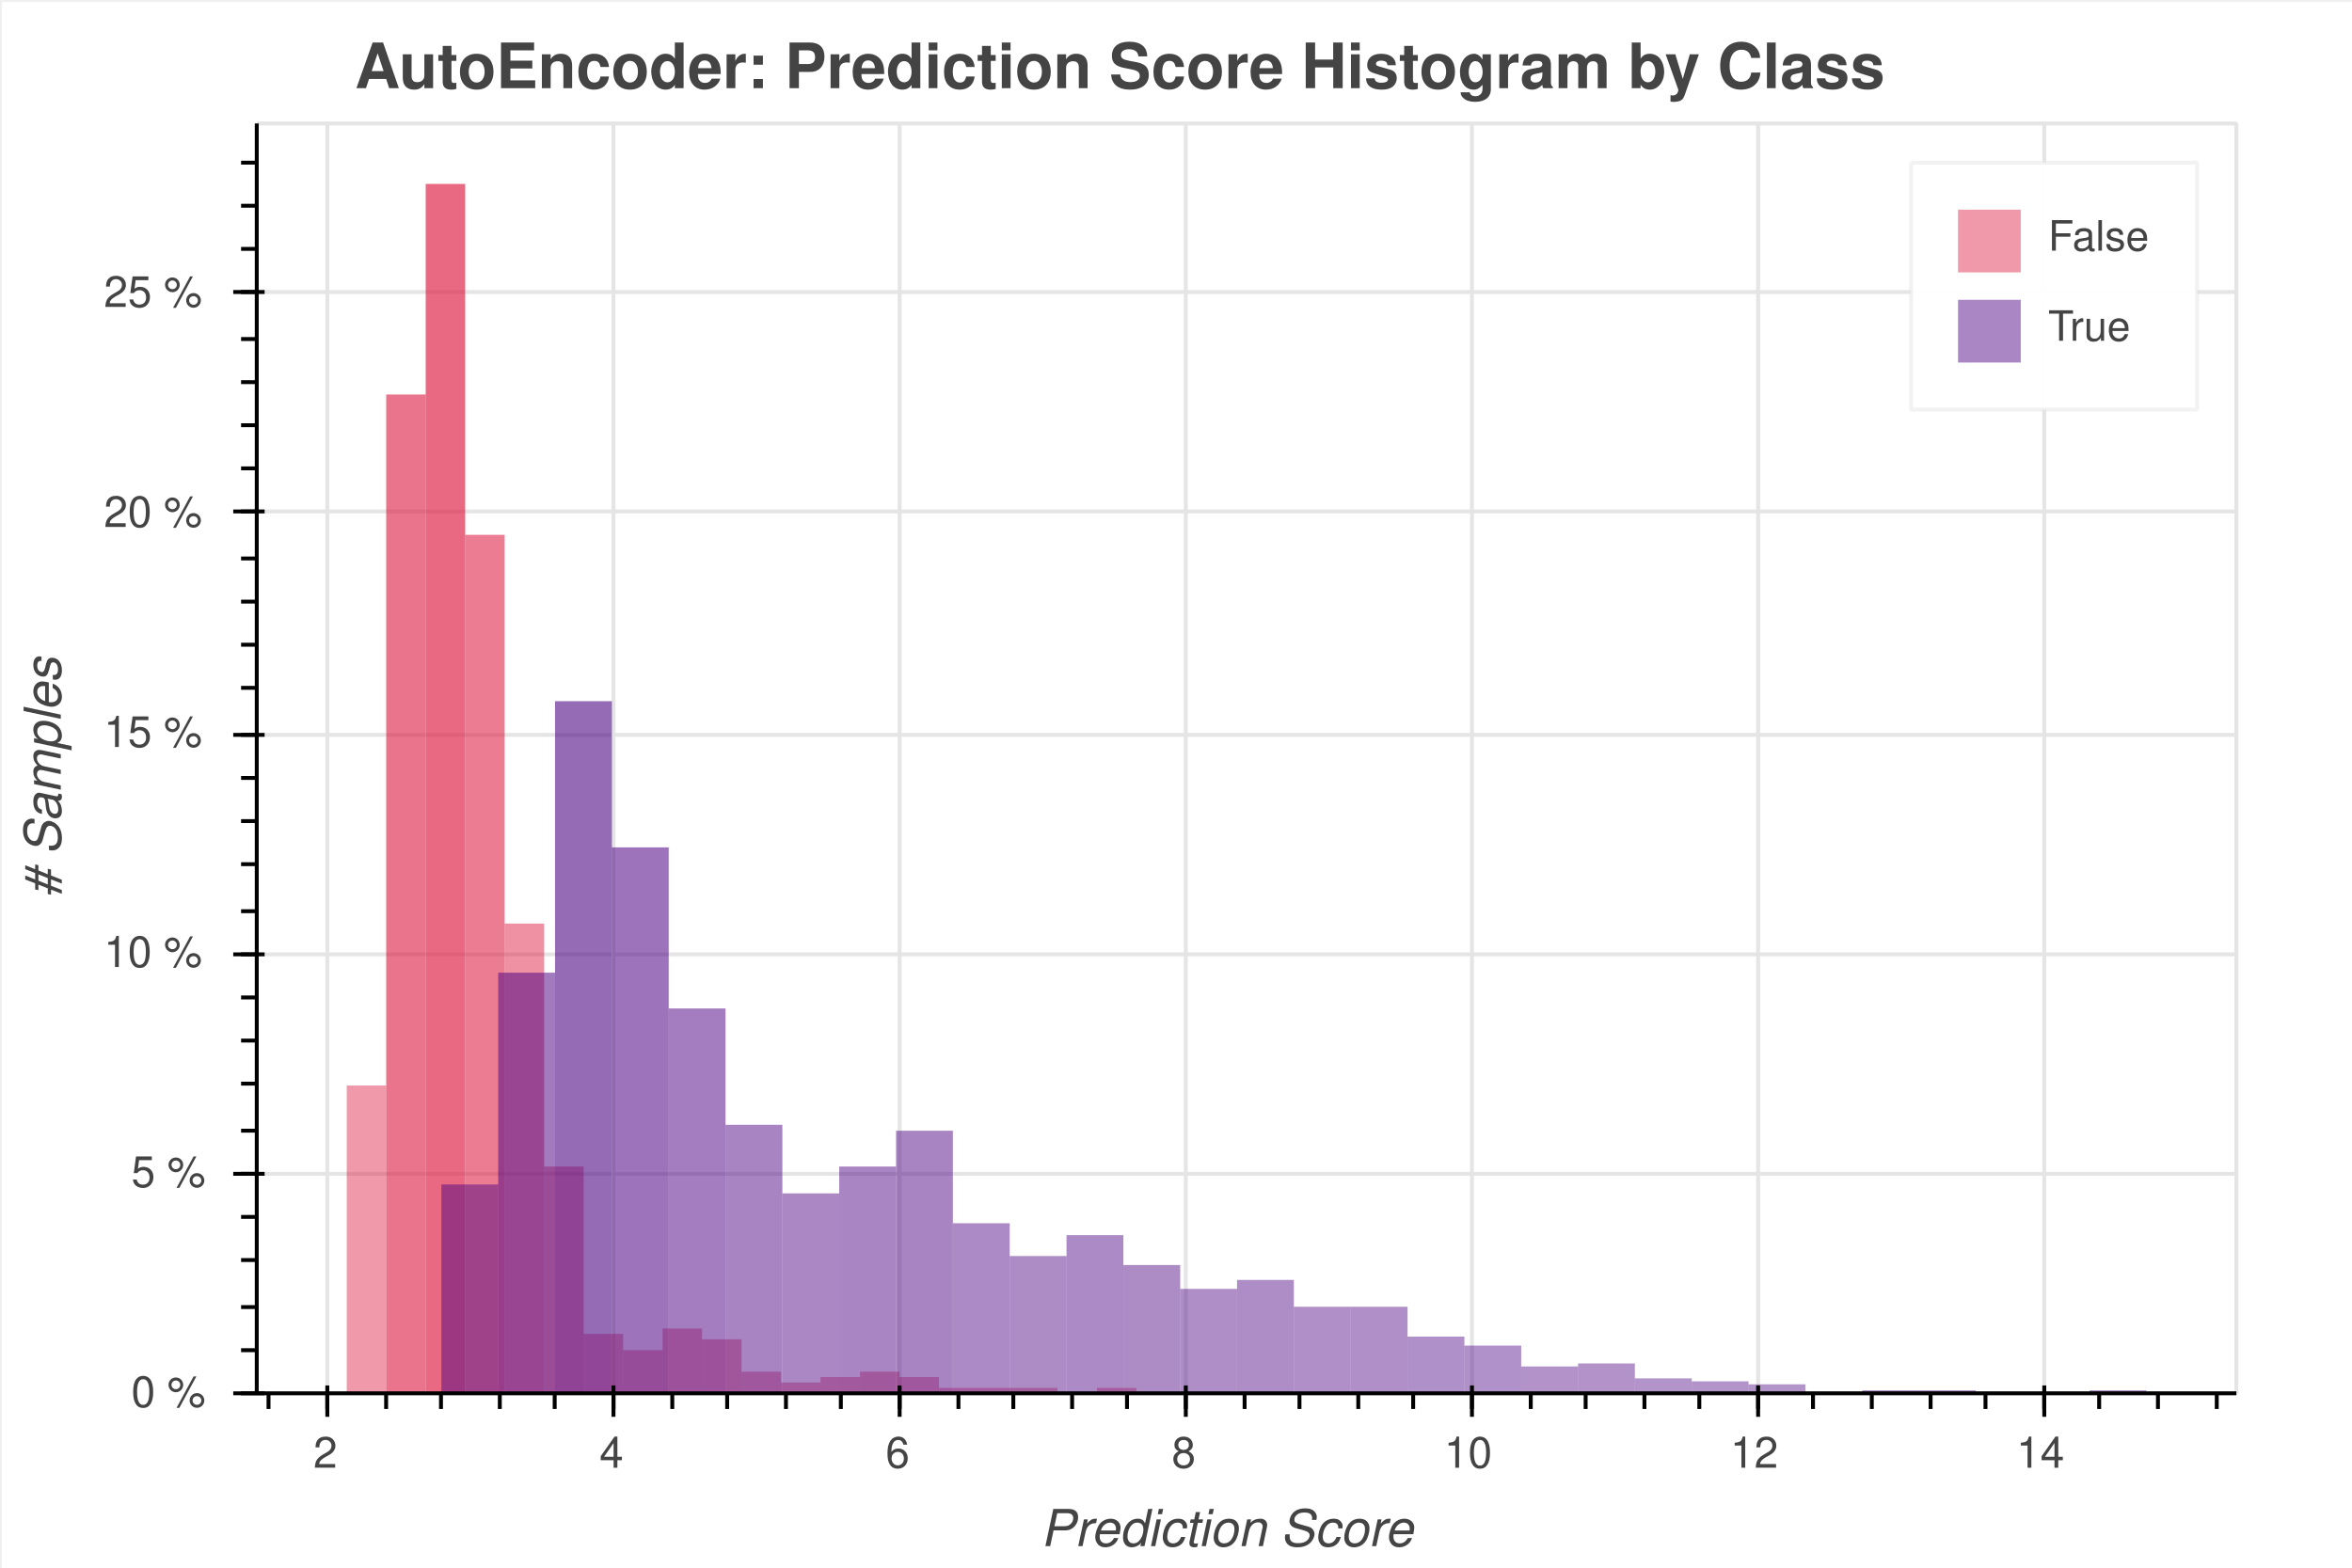
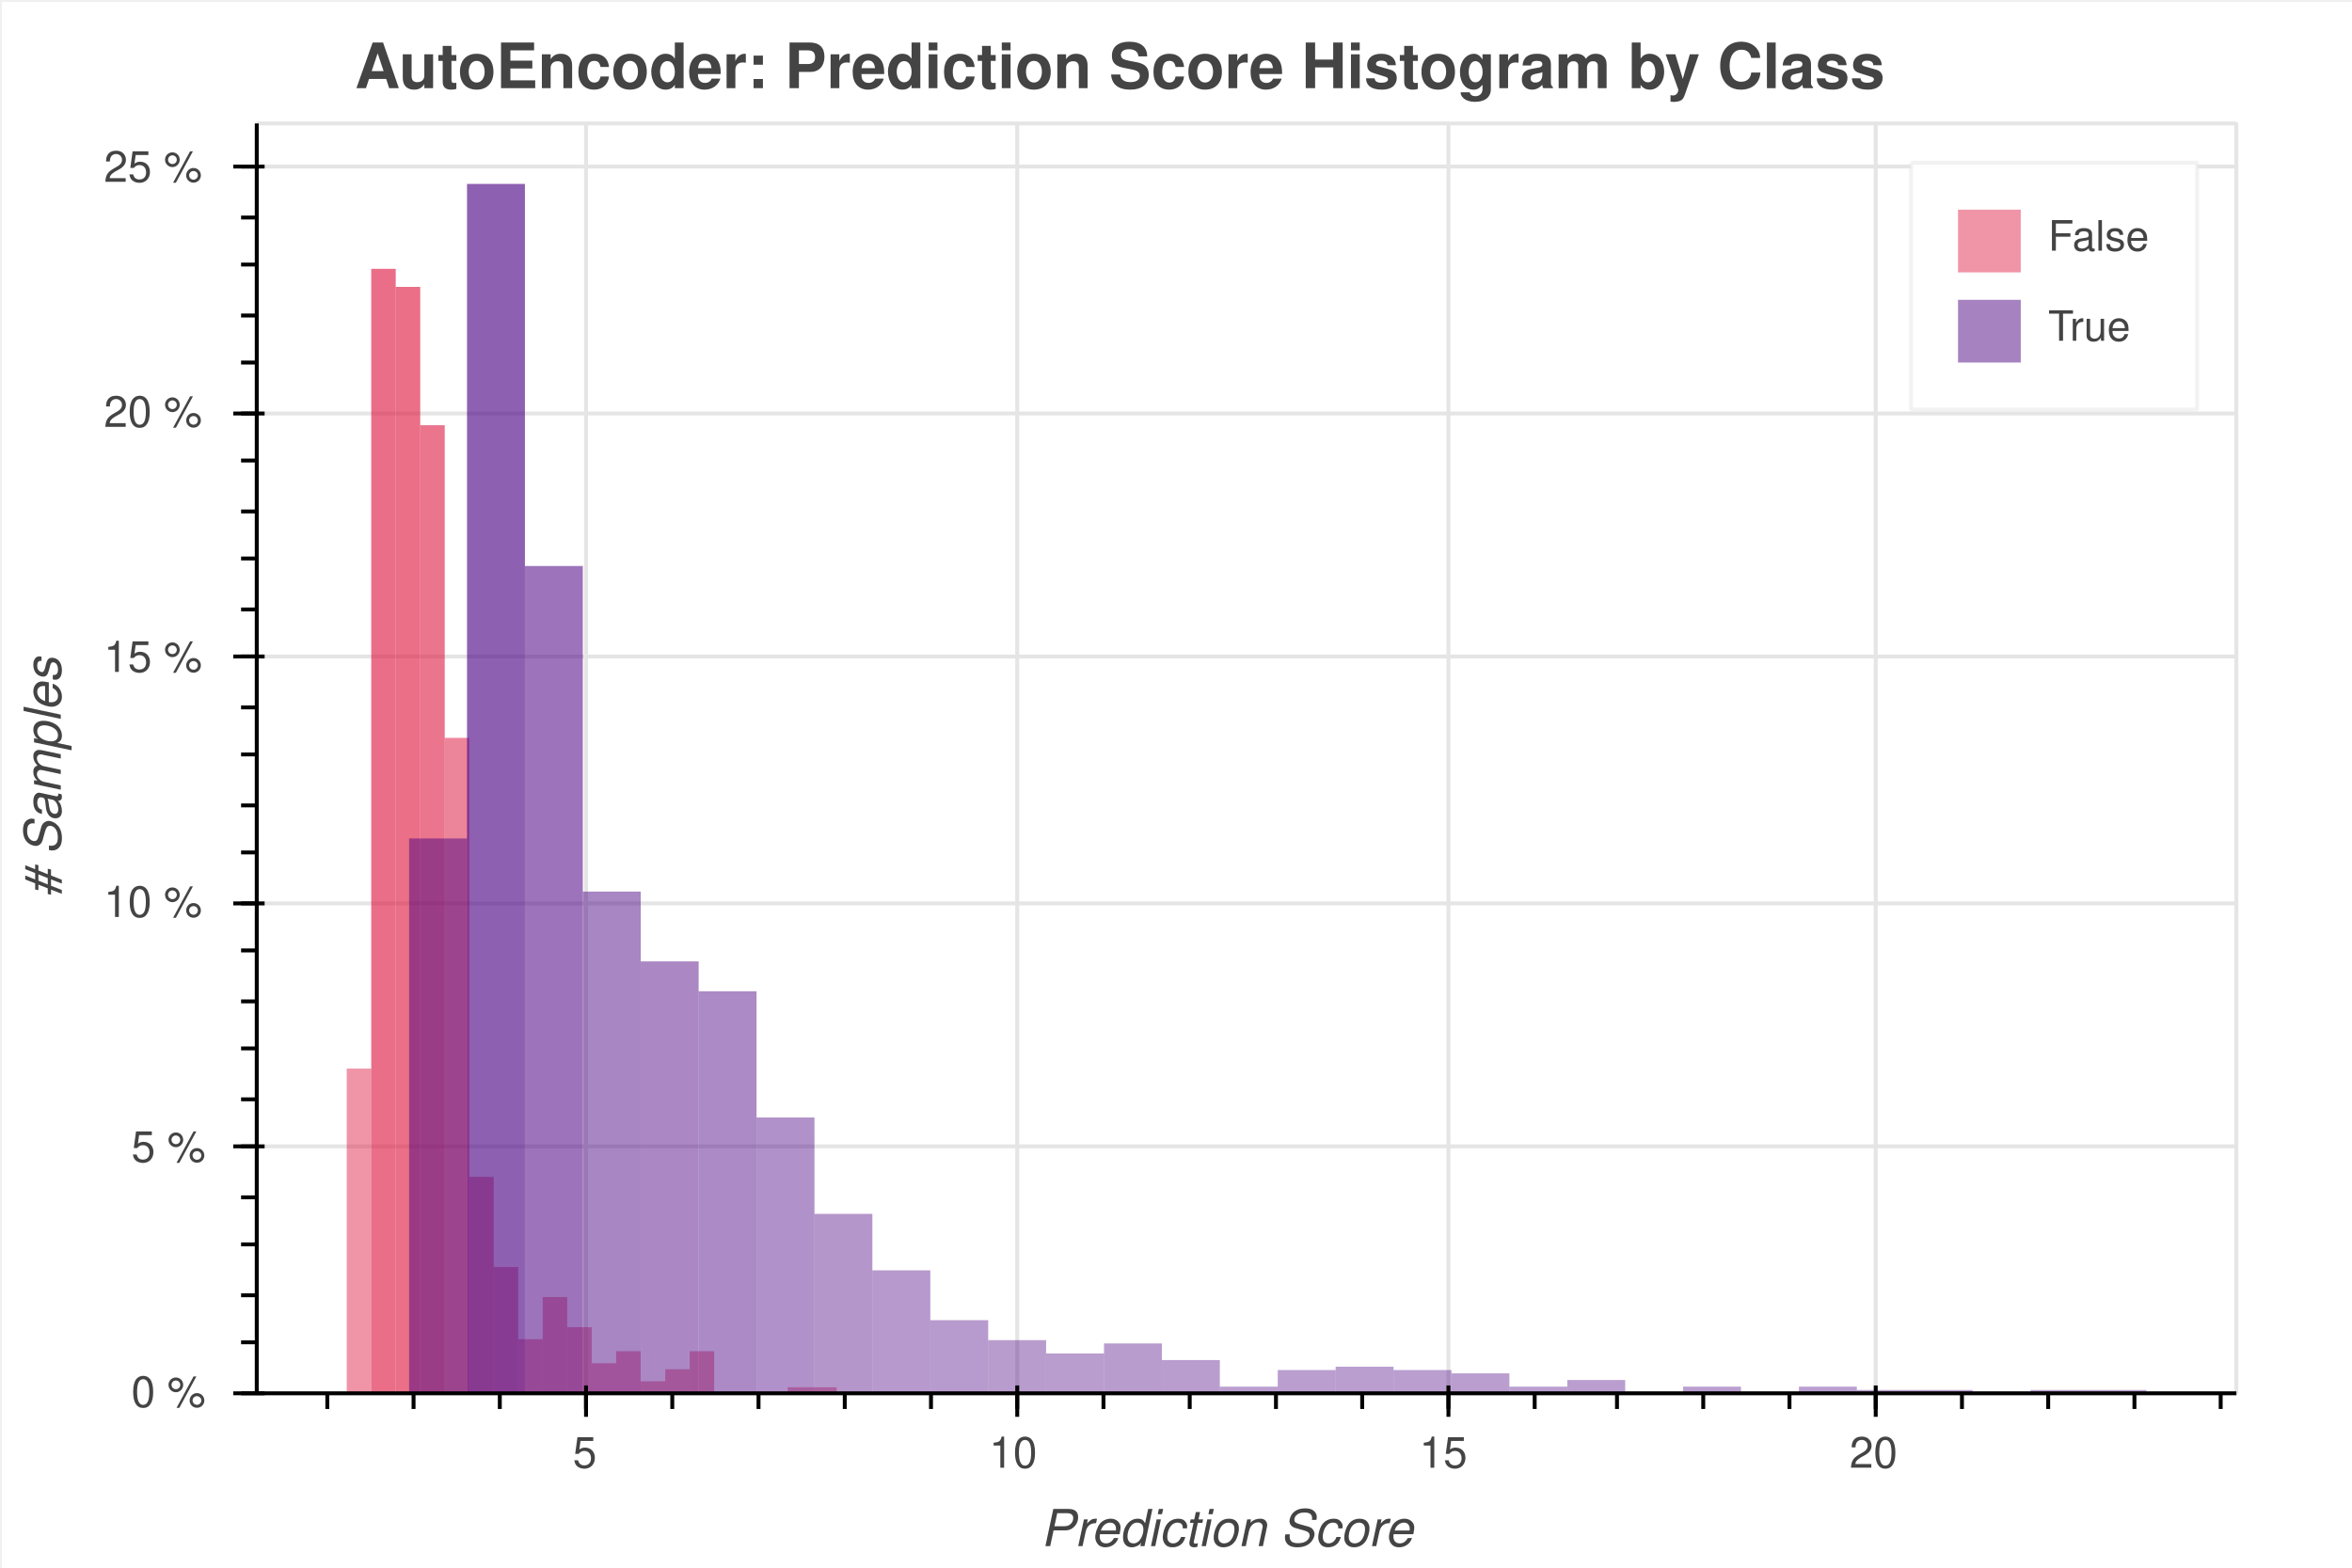
<svg xmlns="http://www.w3.org/2000/svg" version="1.1" width="600" height="400">
  <defs>
-     <clipPath id="XzzRGkhewNdI">
+     <clipPath id="EixikxwIZIhC">
      <path fill="none" stroke="none" d="M 65.5 31.5 L 570.5 31.5 L 570.5 355.5 L 65.5 355.5 L 65.5 31.5" />
    </clipPath>
-     <clipPath id="CUnIdwgXcZxU">
+     <clipPath id="tWVqmGXNeqVD">
      <path fill="none" stroke="none" d="M 65.5 31.5 L 570.5 31.5 L 570.5 355.5 L 65.5 355.5 L 65.5 31.5" />
    </clipPath>
-     <clipPath id="eUvEEzFtqsUW">
+     <clipPath id="cbUpuXcEWCye">
      <path fill="none" stroke="none" d="M 65.5 31.5 L 570.5 31.5 L 570.5 355.5 L 65.5 355.5 L 65.5 31.5" />
    </clipPath>
-     <clipPath id="vETIHwfmrBJS">
+     <clipPath id="FPEalKzkPQEZ">
      <path fill="none" stroke="none" d="M 65.5 31.5 L 570.5 31.5 L 570.5 355.5 L 65.5 355.5 L 65.5 31.5" />
    </clipPath>
-     <clipPath id="rGvoGQuUOITv">
+     <clipPath id="QuacDEGAsiQT">
      <path fill="none" stroke="none" d="M 65.5 31.5 L 570.5 31.5 L 570.5 355.5 L 65.5 355.5 L 65.5 31.5" />
    </clipPath>
-     <clipPath id="SwEkIrhDAxpX">
+     <clipPath id="ztTcwkrhnRql">
      <path fill="none" stroke="none" d="M 65.5 31.5 L 570.5 31.5 L 570.5 355.5 L 65.5 355.5 L 65.5 31.5" />
    </clipPath>
  </defs>
  <path fill="rgb(255,255,255)" stroke="none" paint-order="stroke" d="M 0.5 0.5 L 600.5 0.5 L 600.5 400.5 L 0.5 400.5 L 0.5 0.5" fill-opacity="1" />
  <rect fill="#FFFFFF" stroke="none" x="65" y="31" width="505" height="324" transform="matrix(1, 0, 0, 1, 0.5, 0.5)" />
  <path fill="rgb(255,255,255)" stroke="none" paint-order="stroke" d="M 65.5 31.5 L 570.5 31.5 L 570.5 355.5 L 65.5 355.5 L 65.5 31.5" fill-opacity="1" />
  <path fill="none" stroke="rgb(229,229,229)" paint-order="fill" d="M 65.5 31.5 L 570.5 31.5 L 570.5 355.5 L 65.5 355.5 L 65.5 31.5" stroke-opacity="1" stroke-linejoin="bevel" stroke-miterlimit="10" stroke-dasharray="" />
-   <path fill="none" stroke="rgb(229,229,229)" paint-order="fill" d="M 83.5 355.5 L 83.5 31.5 M 156.5 355.5 L 156.5 31.5 M 229.5 355.5 L 229.5 31.5 M 302.5 355.5 L 302.5 31.5 M 375.5 355.5 L 375.5 31.5 M 448.5 355.5 L 448.5 31.5 M 521.5 355.5 L 521.5 31.5" stroke-opacity="1" stroke-linejoin="bevel" stroke-miterlimit="10" stroke-dasharray="" clip-path="url(#XzzRGkhewNdI)" />
-   <path fill="none" stroke="rgb(229,229,229)" paint-order="fill" d="M 65.5 299.5 L 570.5 299.5 M 65.5 243.5 L 570.5 243.5 M 65.5 187.5 L 570.5 187.5 M 65.5 130.5 L 570.5 130.5 M 65.5 74.5 L 570.5 74.5" stroke-opacity="1" stroke-linejoin="bevel" stroke-miterlimit="10" stroke-dasharray="" clip-path="url(#CUnIdwgXcZxU)" />
-   <path fill="rgb(220,20,60)" stroke="none" paint-order="stroke" d="M 88.455 276.98 L 98.526 276.98 L 98.526 355.5 L 88.455 355.5 L 88.455 276.98" fill-opacity="0.431" clip-path="url(#eUvEEzFtqsUW)" />
-   <path fill="rgb(220,20,60)" stroke="none" paint-order="stroke" d="M 98.526 100.653 L 108.598 100.653 L 108.598 355.5 L 98.526 355.5 L 98.526 100.653" fill-opacity="0.588" clip-path="url(#eUvEEzFtqsUW)" />
-   <path fill="rgb(220,20,60)" stroke="none" paint-order="stroke" d="M 108.598 46.929 L 118.669 46.929 L 118.669 355.5 L 108.598 355.5 L 108.598 46.929" fill-opacity="0.639" clip-path="url(#eUvEEzFtqsUW)" />
-   <path fill="rgb(220,20,60)" stroke="none" paint-order="stroke" d="M 118.669 136.469 L 128.741 136.469 L 128.741 355.5 L 118.669 355.5 L 118.669 136.469" fill-opacity="0.557" clip-path="url(#eUvEEzFtqsUW)" />
-   <path fill="rgb(220,20,60)" stroke="none" paint-order="stroke" d="M 128.741 235.653 L 138.813 235.653 L 138.813 355.5 L 128.741 355.5 L 128.741 235.653" fill-opacity="0.471" clip-path="url(#eUvEEzFtqsUW)" />
-   <path fill="rgb(220,20,60)" stroke="none" paint-order="stroke" d="M 138.813 297.643 L 148.884 297.643 L 148.884 355.5 L 138.813 355.5 L 138.813 297.643" fill-opacity="0.416" clip-path="url(#eUvEEzFtqsUW)" />
-   <path fill="rgb(220,20,60)" stroke="none" paint-order="stroke" d="M 148.884 340.347 L 158.956 340.347 L 158.956 355.5 L 148.884 355.5 L 148.884 340.347" fill-opacity="0.376" clip-path="url(#eUvEEzFtqsUW)" />
-   <path fill="rgb(220,20,60)" stroke="none" paint-order="stroke" d="M 158.956 344.48 L 169.028 344.48 L 169.028 355.5 L 158.956 355.5 L 158.956 344.48" fill-opacity="0.373" clip-path="url(#eUvEEzFtqsUW)" />
-   <path fill="rgb(220,20,60)" stroke="none" paint-order="stroke" d="M 169.028 338.969 L 179.099 338.969 L 179.099 355.5 L 169.028 355.5 L 169.028 338.969" fill-opacity="0.376" clip-path="url(#eUvEEzFtqsUW)" />
-   <path fill="rgb(220,20,60)" stroke="none" paint-order="stroke" d="M 179.099 341.724 L 189.171 341.724 L 189.171 355.5 L 179.099 355.5 L 179.099 341.724" fill-opacity="0.376" clip-path="url(#eUvEEzFtqsUW)" />
-   <path fill="rgb(220,20,60)" stroke="none" paint-order="stroke" d="M 189.171 349.99 L 199.243 349.99 L 199.243 355.5 L 189.171 355.5 L 189.171 349.99" fill-opacity="0.369" clip-path="url(#eUvEEzFtqsUW)" />
-   <path fill="rgb(220,20,60)" stroke="none" paint-order="stroke" d="M 199.243 352.745 L 209.314 352.745 L 209.314 355.5 L 199.243 355.5 L 199.243 352.745" fill-opacity="0.365" clip-path="url(#eUvEEzFtqsUW)" />
-   <path fill="rgb(220,20,60)" stroke="none" paint-order="stroke" d="M 209.314 351.367 L 219.386 351.367 L 219.386 355.5 L 209.314 355.5 L 209.314 351.367" fill-opacity="0.365" clip-path="url(#eUvEEzFtqsUW)" />
-   <path fill="rgb(220,20,60)" stroke="none" paint-order="stroke" d="M 219.386 349.99 L 229.458 349.99 L 229.458 355.5 L 219.386 355.5 L 219.386 349.99" fill-opacity="0.369" clip-path="url(#eUvEEzFtqsUW)" />
-   <path fill="rgb(220,20,60)" stroke="none" paint-order="stroke" d="M 229.458 351.367 L 239.529 351.367 L 239.529 355.5 L 229.458 355.5 L 229.458 351.367" fill-opacity="0.365" clip-path="url(#eUvEEzFtqsUW)" />
-   <path fill="rgb(220,20,60)" stroke="none" paint-order="stroke" d="M 239.529 354.122 L 249.601 354.122 L 249.601 355.5 L 239.529 355.5 L 239.529 354.122" fill-opacity="0.365" clip-path="url(#eUvEEzFtqsUW)" />
-   <path fill="rgb(220,20,60)" stroke="none" paint-order="stroke" d="M 249.601 354.122 L 259.672 354.122 L 259.672 355.5 L 249.601 355.5 L 249.601 354.122" fill-opacity="0.365" clip-path="url(#eUvEEzFtqsUW)" />
-   <path fill="rgb(220,20,60)" stroke="none" paint-order="stroke" d="M 259.672 354.122 L 269.744 354.122 L 269.744 355.5 L 259.672 355.5 L 259.672 354.122" fill-opacity="0.365" clip-path="url(#eUvEEzFtqsUW)" />
-   <path fill="rgb(220,20,60)" stroke="none" paint-order="stroke" d="M 269.744 355.5 L 279.816 355.5 L 279.816 355.5 L 269.744 355.5 L 269.744 355.5" fill-opacity="0.361" clip-path="url(#eUvEEzFtqsUW)" />
-   <path fill="rgb(220,20,60)" stroke="none" paint-order="stroke" d="M 279.816 354.122 L 289.887 354.122 L 289.887 355.5 L 279.816 355.5 L 279.816 354.122" fill-opacity="0.365" clip-path="url(#eUvEEzFtqsUW)" />
-   <path fill="rgb(75,0,130)" stroke="none" paint-order="stroke" d="M 112.596 302.219 L 127.094 302.219 L 127.094 355.5 L 112.596 355.5 L 112.596 302.219" fill-opacity="0.471" clip-path="url(#vETIHwfmrBJS)" />
-   <path fill="rgb(75,0,130)" stroke="none" paint-order="stroke" d="M 127.094 248.177 L 141.593 248.177 L 141.593 355.5 L 127.094 355.5 L 127.094 248.177" fill-opacity="0.518" clip-path="url(#vETIHwfmrBJS)" />
-   <path fill="rgb(75,0,130)" stroke="none" paint-order="stroke" d="M 141.593 178.912 L 156.091 178.912 L 156.091 355.5 L 141.593 355.5 L 141.593 178.912" fill-opacity="0.58" clip-path="url(#vETIHwfmrBJS)" />
-   <path fill="rgb(75,0,130)" stroke="none" paint-order="stroke" d="M 156.091 216.209 L 170.589 216.209 L 170.589 355.5 L 156.091 355.5 L 156.091 216.209" fill-opacity="0.545" clip-path="url(#vETIHwfmrBJS)" />
-   <path fill="rgb(75,0,130)" stroke="none" paint-order="stroke" d="M 170.589 257.311 L 185.087 257.311 L 185.087 355.5 L 170.589 355.5 L 170.589 257.311" fill-opacity="0.51" clip-path="url(#vETIHwfmrBJS)" />
-   <path fill="rgb(75,0,130)" stroke="none" paint-order="stroke" d="M 185.087 286.996 L 199.586 286.996 L 199.586 355.5 L 185.087 355.5 L 185.087 286.996" fill-opacity="0.482" clip-path="url(#vETIHwfmrBJS)" />
-   <path fill="rgb(75,0,130)" stroke="none" paint-order="stroke" d="M 199.586 304.503 L 214.084 304.503 L 214.084 355.5 L 199.586 355.5 L 199.586 304.503" fill-opacity="0.467" clip-path="url(#vETIHwfmrBJS)" />
-   <path fill="rgb(75,0,130)" stroke="none" paint-order="stroke" d="M 214.084 297.652 L 228.582 297.652 L 228.582 355.5 L 214.084 355.5 L 214.084 297.652" fill-opacity="0.475" clip-path="url(#vETIHwfmrBJS)" />
-   <path fill="rgb(75,0,130)" stroke="none" paint-order="stroke" d="M 228.582 288.518 L 243.081 288.518 L 243.081 355.5 L 228.582 355.5 L 228.582 288.518" fill-opacity="0.482" clip-path="url(#vETIHwfmrBJS)" />
-   <path fill="rgb(75,0,130)" stroke="none" paint-order="stroke" d="M 243.081 312.114 L 257.579 312.114 L 257.579 355.5 L 243.081 355.5 L 243.081 312.114" fill-opacity="0.459" clip-path="url(#vETIHwfmrBJS)" />
-   <path fill="rgb(75,0,130)" stroke="none" paint-order="stroke" d="M 257.579 320.487 L 272.077 320.487 L 272.077 355.5 L 257.579 355.5 L 257.579 320.487" fill-opacity="0.451" clip-path="url(#vETIHwfmrBJS)" />
-   <path fill="rgb(75,0,130)" stroke="none" paint-order="stroke" d="M 272.077 315.159 L 286.576 315.159 L 286.576 355.5 L 272.077 355.5 L 272.077 315.159" fill-opacity="0.459" clip-path="url(#vETIHwfmrBJS)" />
-   <path fill="rgb(75,0,130)" stroke="none" paint-order="stroke" d="M 286.576 322.77 L 301.074 322.77 L 301.074 355.5 L 286.576 355.5 L 286.576 322.77" fill-opacity="0.451" clip-path="url(#vETIHwfmrBJS)" />
-   <path fill="rgb(75,0,130)" stroke="none" paint-order="stroke" d="M 301.074 328.86 L 315.572 328.86 L 315.572 355.5 L 301.074 355.5 L 301.074 328.86" fill-opacity="0.443" clip-path="url(#vETIHwfmrBJS)" />
-   <path fill="rgb(75,0,130)" stroke="none" paint-order="stroke" d="M 315.572 326.576 L 330.071 326.576 L 330.071 355.5 L 315.572 355.5 L 315.572 326.576" fill-opacity="0.447" clip-path="url(#vETIHwfmrBJS)" />
-   <path fill="rgb(75,0,130)" stroke="none" paint-order="stroke" d="M 330.071 333.426 L 344.569 333.426 L 344.569 355.5 L 330.071 355.5 L 330.071 333.426" fill-opacity="0.439" clip-path="url(#vETIHwfmrBJS)" />
-   <path fill="rgb(75,0,130)" stroke="none" paint-order="stroke" d="M 344.569 333.426 L 359.067 333.426 L 359.067 355.5 L 344.569 355.5 L 344.569 333.426" fill-opacity="0.439" clip-path="url(#vETIHwfmrBJS)" />
-   <path fill="rgb(75,0,130)" stroke="none" paint-order="stroke" d="M 359.067 341.038 L 373.566 341.038 L 373.566 355.5 L 359.067 355.5 L 359.067 341.038" fill-opacity="0.435" clip-path="url(#vETIHwfmrBJS)" />
-   <path fill="rgb(75,0,130)" stroke="none" paint-order="stroke" d="M 373.566 343.322 L 388.064 343.322 L 388.064 355.5 L 373.566 355.5 L 373.566 343.322" fill-opacity="0.431" clip-path="url(#vETIHwfmrBJS)" />
-   <path fill="rgb(75,0,130)" stroke="none" paint-order="stroke" d="M 388.064 348.65 L 402.562 348.65 L 402.562 355.5 L 388.064 355.5 L 388.064 348.65" fill-opacity="0.427" clip-path="url(#vETIHwfmrBJS)" />
-   <path fill="rgb(75,0,130)" stroke="none" paint-order="stroke" d="M 402.562 347.888 L 417.061 347.888 L 417.061 355.5 L 402.562 355.5 L 402.562 347.888" fill-opacity="0.427" clip-path="url(#vETIHwfmrBJS)" />
-   <path fill="rgb(75,0,130)" stroke="none" paint-order="stroke" d="M 417.061 351.694 L 431.559 351.694 L 431.559 355.5 L 417.061 355.5 L 417.061 351.694" fill-opacity="0.424" clip-path="url(#vETIHwfmrBJS)" />
-   <path fill="rgb(75,0,130)" stroke="none" paint-order="stroke" d="M 431.559 352.455 L 446.057 352.455 L 446.057 355.5 L 431.559 355.5 L 431.559 352.455" fill-opacity="0.424" clip-path="url(#vETIHwfmrBJS)" />
-   <path fill="rgb(75,0,130)" stroke="none" paint-order="stroke" d="M 446.057 353.217 L 460.556 353.217 L 460.556 355.5 L 446.057 355.5 L 446.057 353.217" fill-opacity="0.424" clip-path="url(#vETIHwfmrBJS)" />
-   <path fill="rgb(75,0,130)" stroke="none" paint-order="stroke" d="M 460.556 355.5 L 475.054 355.5 L 475.054 355.5 L 460.556 355.5 L 460.556 355.5" fill-opacity="0.42" clip-path="url(#vETIHwfmrBJS)" />
-   <path fill="rgb(75,0,130)" stroke="none" paint-order="stroke" d="M 475.054 354.739 L 489.552 354.739 L 489.552 355.5 L 475.054 355.5 L 475.054 354.739" fill-opacity="0.424" clip-path="url(#vETIHwfmrBJS)" />
-   <path fill="rgb(75,0,130)" stroke="none" paint-order="stroke" d="M 489.552 354.739 L 504.051 354.739 L 504.051 355.5 L 489.552 355.5 L 489.552 354.739" fill-opacity="0.424" clip-path="url(#vETIHwfmrBJS)" />
-   <path fill="rgb(75,0,130)" stroke="none" paint-order="stroke" d="M 504.051 355.5 L 518.549 355.5 L 518.549 355.5 L 504.051 355.5 L 504.051 355.5" fill-opacity="0.42" clip-path="url(#vETIHwfmrBJS)" />
-   <path fill="rgb(75,0,130)" stroke="none" paint-order="stroke" d="M 518.549 355.5 L 533.047 355.5 L 533.047 355.5 L 518.549 355.5 L 518.549 355.5" fill-opacity="0.42" clip-path="url(#vETIHwfmrBJS)" />
-   <path fill="rgb(75,0,130)" stroke="none" paint-order="stroke" d="M 533.047 354.739 L 547.545 354.739 L 547.545 355.5 L 533.047 355.5 L 533.047 354.739" fill-opacity="0.424" clip-path="url(#vETIHwfmrBJS)" />
+   <path fill="none" stroke="rgb(229,229,229)" paint-order="fill" d="M 149.5 355.5 L 149.5 31.5 M 259.5 355.5 L 259.5 31.5 M 369.5 355.5 L 369.5 31.5 M 478.5 355.5 L 478.5 31.5" stroke-opacity="1" stroke-linejoin="bevel" stroke-miterlimit="10" stroke-dasharray="" clip-path="url(#EixikxwIZIhC)" />
+   <path fill="none" stroke="rgb(229,229,229)" paint-order="fill" d="M 65.5 292.5 L 570.5 292.5 M 65.5 230.5 L 570.5 230.5 M 65.5 167.5 L 570.5 167.5 M 65.5 105.5 L 570.5 105.5 M 65.5 42.5 L 570.5 42.5" stroke-opacity="1" stroke-linejoin="bevel" stroke-miterlimit="10" stroke-dasharray="" clip-path="url(#tWVqmGXNeqVD)" />
+   <path fill="rgb(220,20,60)" stroke="none" paint-order="stroke" d="M 88.455 272.652 L 94.704 272.652 L 94.704 355.5 L 88.455 355.5 L 88.455 272.652" fill-opacity="0.451" clip-path="url(#cbUpuXcEWCye)" />
+   <path fill="rgb(220,20,60)" stroke="none" paint-order="stroke" d="M 94.704 68.6 L 100.953 68.6 L 100.953 355.5 L 94.704 355.5 L 94.704 68.6" fill-opacity="0.616" clip-path="url(#cbUpuXcEWCye)" />
+   <path fill="rgb(220,20,60)" stroke="none" paint-order="stroke" d="M 100.953 73.203 L 107.202 73.203 L 107.202 355.5 L 100.953 355.5 L 100.953 73.203" fill-opacity="0.612" clip-path="url(#cbUpuXcEWCye)" />
+   <path fill="rgb(220,20,60)" stroke="none" paint-order="stroke" d="M 107.202 108.49 L 113.451 108.49 L 113.451 355.5 L 107.202 355.5 L 107.202 108.49" fill-opacity="0.584" clip-path="url(#cbUpuXcEWCye)" />
+   <path fill="rgb(220,20,60)" stroke="none" paint-order="stroke" d="M 113.451 188.27 L 119.7 188.27 L 119.7 355.5 L 113.451 355.5 L 113.451 188.27" fill-opacity="0.518" clip-path="url(#cbUpuXcEWCye)" />
+   <path fill="rgb(220,20,60)" stroke="none" paint-order="stroke" d="M 119.7 300.268 L 125.949 300.268 L 125.949 355.5 L 119.7 355.5 L 119.7 300.268" fill-opacity="0.431" clip-path="url(#cbUpuXcEWCye)" />
+   <path fill="rgb(220,20,60)" stroke="none" paint-order="stroke" d="M 125.949 323.281 L 132.198 323.281 L 132.198 355.5 L 125.949 355.5 L 125.949 323.281" fill-opacity="0.412" clip-path="url(#cbUpuXcEWCye)" />
+   <path fill="rgb(220,20,60)" stroke="none" paint-order="stroke" d="M 132.198 341.692 L 138.447 341.692 L 138.447 355.5 L 132.198 355.5 L 132.198 341.692" fill-opacity="0.396" clip-path="url(#cbUpuXcEWCye)" />
+   <path fill="rgb(220,20,60)" stroke="none" paint-order="stroke" d="M 138.447 330.952 L 144.696 330.952 L 144.696 355.5 L 138.447 355.5 L 138.447 330.952" fill-opacity="0.404" clip-path="url(#cbUpuXcEWCye)" />
+   <path fill="rgb(220,20,60)" stroke="none" paint-order="stroke" d="M 144.696 338.624 L 150.945 338.624 L 150.945 355.5 L 144.696 355.5 L 144.696 338.624" fill-opacity="0.4" clip-path="url(#cbUpuXcEWCye)" />
+   <path fill="rgb(220,20,60)" stroke="none" paint-order="stroke" d="M 150.945 347.829 L 157.194 347.829 L 157.194 355.5 L 150.945 355.5 L 150.945 347.829" fill-opacity="0.392" clip-path="url(#cbUpuXcEWCye)" />
+   <path fill="rgb(220,20,60)" stroke="none" paint-order="stroke" d="M 157.194 344.76 L 163.443 344.76 L 163.443 355.5 L 157.194 355.5 L 157.194 344.76" fill-opacity="0.392" clip-path="url(#cbUpuXcEWCye)" />
+   <path fill="rgb(220,20,60)" stroke="none" paint-order="stroke" d="M 163.443 352.432 L 169.692 352.432 L 169.692 355.5 L 163.443 355.5 L 163.443 352.432" fill-opacity="0.388" clip-path="url(#cbUpuXcEWCye)" />
+   <path fill="rgb(220,20,60)" stroke="none" paint-order="stroke" d="M 169.692 349.363 L 175.941 349.363 L 175.941 355.5 L 169.692 355.5 L 169.692 349.363" fill-opacity="0.388" clip-path="url(#cbUpuXcEWCye)" />
+   <path fill="rgb(220,20,60)" stroke="none" paint-order="stroke" d="M 175.941 344.76 L 182.19 344.76 L 182.19 355.5 L 175.941 355.5 L 175.941 344.76" fill-opacity="0.392" clip-path="url(#cbUpuXcEWCye)" />
+   <path fill="rgb(220,20,60)" stroke="none" paint-order="stroke" d="M 182.19 355.5 L 188.439 355.5 L 188.439 355.5 L 182.19 355.5 L 182.19 355.5" fill-opacity="0.384" clip-path="url(#cbUpuXcEWCye)" />
+   <path fill="rgb(220,20,60)" stroke="none" paint-order="stroke" d="M 188.439 355.5 L 194.688 355.5 L 194.688 355.5 L 188.439 355.5 L 188.439 355.5" fill-opacity="0.384" clip-path="url(#cbUpuXcEWCye)" />
+   <path fill="rgb(220,20,60)" stroke="none" paint-order="stroke" d="M 194.688 355.5 L 200.937 355.5 L 200.937 355.5 L 194.688 355.5 L 194.688 355.5" fill-opacity="0.384" clip-path="url(#cbUpuXcEWCye)" />
+   <path fill="rgb(220,20,60)" stroke="none" paint-order="stroke" d="M 200.937 353.966 L 207.186 353.966 L 207.186 355.5 L 200.937 355.5 L 200.937 353.966" fill-opacity="0.388" clip-path="url(#cbUpuXcEWCye)" />
+   <path fill="rgb(220,20,60)" stroke="none" paint-order="stroke" d="M 207.186 353.966 L 213.435 353.966 L 213.435 355.5 L 207.186 355.5 L 207.186 353.966" fill-opacity="0.388" clip-path="url(#cbUpuXcEWCye)" />
+   <path fill="rgb(75,0,130)" stroke="none" paint-order="stroke" d="M 104.363 213.93 L 119.135 213.93 L 119.135 355.5 L 104.363 355.5 L 104.363 213.93" fill-opacity="0.49" clip-path="url(#FPEalKzkPQEZ)" />
+   <path fill="rgb(75,0,130)" stroke="none" paint-order="stroke" d="M 119.135 46.929 L 133.908 46.929 L 133.908 355.5 L 119.135 355.5 L 119.135 46.929" fill-opacity="0.624" clip-path="url(#FPEalKzkPQEZ)" />
+   <path fill="rgb(75,0,130)" stroke="none" paint-order="stroke" d="M 133.908 144.417 L 148.681 144.417 L 148.681 355.5 L 133.908 355.5 L 133.908 144.417" fill-opacity="0.545" clip-path="url(#FPEalKzkPQEZ)" />
+   <path fill="rgb(75,0,130)" stroke="none" paint-order="stroke" d="M 148.681 227.494 L 163.454 227.494 L 163.454 355.5 L 148.681 355.5 L 148.681 227.494" fill-opacity="0.478" clip-path="url(#FPEalKzkPQEZ)" />
+   <path fill="rgb(75,0,130)" stroke="none" paint-order="stroke" d="M 163.454 245.296 L 178.226 245.296 L 178.226 355.5 L 163.454 355.5 L 163.454 245.296" fill-opacity="0.467" clip-path="url(#FPEalKzkPQEZ)" />
+   <path fill="rgb(75,0,130)" stroke="none" paint-order="stroke" d="M 178.226 252.925 L 192.999 252.925 L 192.999 355.5 L 178.226 355.5 L 178.226 252.925" fill-opacity="0.459" clip-path="url(#FPEalKzkPQEZ)" />
+   <path fill="rgb(75,0,130)" stroke="none" paint-order="stroke" d="M 192.999 285.139 L 207.772 285.139 L 207.772 355.5 L 192.999 355.5 L 192.999 285.139" fill-opacity="0.431" clip-path="url(#FPEalKzkPQEZ)" />
+   <path fill="rgb(75,0,130)" stroke="none" paint-order="stroke" d="M 207.772 309.723 L 222.545 309.723 L 222.545 355.5 L 207.772 355.5 L 207.772 309.723" fill-opacity="0.412" clip-path="url(#FPEalKzkPQEZ)" />
+   <path fill="rgb(75,0,130)" stroke="none" paint-order="stroke" d="M 222.545 324.134 L 237.317 324.134 L 237.317 355.5 L 222.545 355.5 L 222.545 324.134" fill-opacity="0.4" clip-path="url(#FPEalKzkPQEZ)" />
+   <path fill="rgb(75,0,130)" stroke="none" paint-order="stroke" d="M 237.317 336.85 L 252.09 336.85 L 252.09 355.5 L 237.317 355.5 L 237.317 336.85" fill-opacity="0.392" clip-path="url(#FPEalKzkPQEZ)" />
+   <path fill="rgb(75,0,130)" stroke="none" paint-order="stroke" d="M 252.09 341.936 L 266.863 341.936 L 266.863 355.5 L 252.09 355.5 L 252.09 341.936" fill-opacity="0.388" clip-path="url(#FPEalKzkPQEZ)" />
+   <path fill="rgb(75,0,130)" stroke="none" paint-order="stroke" d="M 266.863 345.327 L 281.636 345.327 L 281.636 355.5 L 266.863 355.5 L 266.863 345.327" fill-opacity="0.384" clip-path="url(#FPEalKzkPQEZ)" />
+   <path fill="rgb(75,0,130)" stroke="none" paint-order="stroke" d="M 281.636 342.784 L 296.409 342.784 L 296.409 355.5 L 281.636 355.5 L 281.636 342.784" fill-opacity="0.388" clip-path="url(#FPEalKzkPQEZ)" />
+   <path fill="rgb(75,0,130)" stroke="none" paint-order="stroke" d="M 296.409 347.023 L 311.181 347.023 L 311.181 355.5 L 296.409 355.5 L 296.409 347.023" fill-opacity="0.384" clip-path="url(#FPEalKzkPQEZ)" />
+   <path fill="rgb(75,0,130)" stroke="none" paint-order="stroke" d="M 311.181 353.805 L 325.954 353.805 L 325.954 355.5 L 311.181 355.5 L 311.181 353.805" fill-opacity="0.376" clip-path="url(#FPEalKzkPQEZ)" />
+   <path fill="rgb(75,0,130)" stroke="none" paint-order="stroke" d="M 325.954 349.566 L 340.727 349.566 L 340.727 355.5 L 325.954 355.5 L 325.954 349.566" fill-opacity="0.38" clip-path="url(#FPEalKzkPQEZ)" />
+   <path fill="rgb(75,0,130)" stroke="none" paint-order="stroke" d="M 340.727 348.718 L 355.5 348.718 L 355.5 355.5 L 340.727 355.5 L 340.727 348.718" fill-opacity="0.38" clip-path="url(#FPEalKzkPQEZ)" />
+   <path fill="rgb(75,0,130)" stroke="none" paint-order="stroke" d="M 355.5 349.566 L 370.272 349.566 L 370.272 355.5 L 355.5 355.5 L 355.5 349.566" fill-opacity="0.38" clip-path="url(#FPEalKzkPQEZ)" />
+   <path fill="rgb(75,0,130)" stroke="none" paint-order="stroke" d="M 370.272 350.414 L 385.045 350.414 L 385.045 355.5 L 370.272 355.5 L 370.272 350.414" fill-opacity="0.38" clip-path="url(#FPEalKzkPQEZ)" />
+   <path fill="rgb(75,0,130)" stroke="none" paint-order="stroke" d="M 385.045 353.805 L 399.818 353.805 L 399.818 355.5 L 385.045 355.5 L 385.045 353.805" fill-opacity="0.376" clip-path="url(#FPEalKzkPQEZ)" />
+   <path fill="rgb(75,0,130)" stroke="none" paint-order="stroke" d="M 399.818 352.109 L 414.591 352.109 L 414.591 355.5 L 399.818 355.5 L 399.818 352.109" fill-opacity="0.38" clip-path="url(#FPEalKzkPQEZ)" />
+   <path fill="rgb(75,0,130)" stroke="none" paint-order="stroke" d="M 414.591 355.5 L 429.363 355.5 L 429.363 355.5 L 414.591 355.5 L 414.591 355.5" fill-opacity="0.376" clip-path="url(#FPEalKzkPQEZ)" />
+   <path fill="rgb(75,0,130)" stroke="none" paint-order="stroke" d="M 429.363 353.805 L 444.136 353.805 L 444.136 355.5 L 429.363 355.5 L 429.363 353.805" fill-opacity="0.376" clip-path="url(#FPEalKzkPQEZ)" />
+   <path fill="rgb(75,0,130)" stroke="none" paint-order="stroke" d="M 444.136 355.5 L 458.909 355.5 L 458.909 355.5 L 444.136 355.5 L 444.136 355.5" fill-opacity="0.376" clip-path="url(#FPEalKzkPQEZ)" />
+   <path fill="rgb(75,0,130)" stroke="none" paint-order="stroke" d="M 458.909 353.805 L 473.682 353.805 L 473.682 355.5 L 458.909 355.5 L 458.909 353.805" fill-opacity="0.376" clip-path="url(#FPEalKzkPQEZ)" />
+   <path fill="rgb(75,0,130)" stroke="none" paint-order="stroke" d="M 473.682 354.652 L 488.454 354.652 L 488.454 355.5 L 473.682 355.5 L 473.682 354.652" fill-opacity="0.376" clip-path="url(#FPEalKzkPQEZ)" />
+   <path fill="rgb(75,0,130)" stroke="none" paint-order="stroke" d="M 488.454 354.652 L 503.227 354.652 L 503.227 355.5 L 488.454 355.5 L 488.454 354.652" fill-opacity="0.376" clip-path="url(#FPEalKzkPQEZ)" />
+   <path fill="rgb(75,0,130)" stroke="none" paint-order="stroke" d="M 503.227 355.5 L 518 355.5 L 518 355.5 L 503.227 355.5 L 503.227 355.5" fill-opacity="0.376" clip-path="url(#FPEalKzkPQEZ)" />
+   <path fill="rgb(75,0,130)" stroke="none" paint-order="stroke" d="M 518 354.652 L 532.773 354.652 L 532.773 355.5 L 518 355.5 L 518 354.652" fill-opacity="0.376" clip-path="url(#FPEalKzkPQEZ)" />
+   <path fill="rgb(75,0,130)" stroke="none" paint-order="stroke" d="M 532.773 354.652 L 547.545 354.652 L 547.545 355.5 L 532.773 355.5 L 532.773 354.652" fill-opacity="0.376" clip-path="url(#FPEalKzkPQEZ)" />
  <path fill="none" stroke="rgb(0,0,0)" paint-order="fill" d="M 65.5 355.5 L 570.5 355.5" stroke-opacity="1" stroke-linejoin="bevel" stroke-miterlimit="10" stroke-dasharray="" />
-   <path fill="none" stroke="rgb(0,0,0)" paint-order="fill" d="M 83.5 361.5 L 83.5 353.5 M 156.5 361.5 L 156.5 353.5 M 229.5 361.5 L 229.5 353.5 M 302.5 361.5 L 302.5 353.5 M 375.5 361.5 L 375.5 353.5 M 448.5 361.5 L 448.5 353.5 M 521.5 361.5 L 521.5 353.5" stroke-opacity="1" stroke-linejoin="bevel" stroke-miterlimit="10" stroke-dasharray="" />
-   <path fill="none" stroke="rgb(0,0,0)" paint-order="fill" d="M 68.5 359.5 L 68.5 355.5 M 83.5 359.5 L 83.5 355.5 M 98.5 359.5 L 98.5 355.5 M 112.5 359.5 L 112.5 355.5 M 127.5 359.5 L 127.5 355.5 M 141.5 359.5 L 141.5 355.5 M 156.5 359.5 L 156.5 355.5 M 171.5 359.5 L 171.5 355.5 M 185.5 359.5 L 185.5 355.5 M 200.5 359.5 L 200.5 355.5 M 214.5 359.5 L 214.5 355.5 M 229.5 359.5 L 229.5 355.5 M 244.5 359.5 L 244.5 355.5 M 258.5 359.5 L 258.5 355.5 M 273.5 359.5 L 273.5 355.5 M 287.5 359.5 L 287.5 355.5 M 302.5 359.5 L 302.5 355.5 M 317.5 359.5 L 317.5 355.5 M 331.5 359.5 L 331.5 355.5 M 346.5 359.5 L 346.5 355.5 M 360.5 359.5 L 360.5 355.5 M 375.5 359.5 L 375.5 355.5 M 390.5 359.5 L 390.5 355.5 M 404.5 359.5 L 404.5 355.5 M 419.5 359.5 L 419.5 355.5 M 433.5 359.5 L 433.5 355.5 M 448.5 359.5 L 448.5 355.5 M 462.5 359.5 L 462.5 355.5 M 477.5 359.5 L 477.5 355.5 M 492.5 359.5 L 492.5 355.5 M 506.5 359.5 L 506.5 355.5 M 521.5 359.5 L 521.5 355.5 M 535.5 359.5 L 535.5 355.5 M 550.5 359.5 L 550.5 355.5 M 565.5 359.5 L 565.5 355.5" stroke-opacity="1" stroke-linejoin="bevel" stroke-miterlimit="10" stroke-dasharray="" />
-   <text fill="rgb(68,68,68)" stroke="none" font-family="helvetica" font-size="11px" font-style="normal" font-weight="normal" text-decoration="normal" x="79.442" y="374" text-anchor="start" dominant-baseline="alphabetic" transform="matrix(1, 0, 0, 1, 0.5, 0.5)" fill-opacity="1">2</text>
-   <text fill="rgb(68,68,68)" stroke="none" font-family="helvetica" font-size="11px" font-style="normal" font-weight="normal" text-decoration="normal" x="152.434" y="374" text-anchor="start" dominant-baseline="alphabetic" transform="matrix(1, 0, 0, 1, 0.5, 0.5)" fill-opacity="1">4</text>
-   <text fill="rgb(68,68,68)" stroke="none" font-family="helvetica" font-size="11px" font-style="normal" font-weight="normal" text-decoration="normal" x="225.425" y="374" text-anchor="start" dominant-baseline="alphabetic" transform="matrix(1, 0, 0, 1, 0.5, 0.5)" fill-opacity="1">6</text>
-   <text fill="rgb(68,68,68)" stroke="none" font-family="helvetica" font-size="11px" font-style="normal" font-weight="normal" text-decoration="normal" x="298.416" y="374" text-anchor="start" dominant-baseline="alphabetic" transform="matrix(1, 0, 0, 1, 0.5, 0.5)" fill-opacity="1">8</text>
-   <text fill="rgb(68,68,68)" stroke="none" font-family="helvetica" font-size="11px" font-style="normal" font-weight="normal" text-decoration="normal" x="367.908" y="374" text-anchor="start" dominant-baseline="alphabetic" transform="matrix(1, 0, 0, 1, 0.5, 0.5)" fill-opacity="1">10</text>
-   <text fill="rgb(68,68,68)" stroke="none" font-family="helvetica" font-size="11px" font-style="normal" font-weight="normal" text-decoration="normal" x="440.899" y="374" text-anchor="start" dominant-baseline="alphabetic" transform="matrix(1, 0, 0, 1, 0.5, 0.5)" fill-opacity="1">12</text>
-   <text fill="rgb(68,68,68)" stroke="none" font-family="helvetica" font-size="11px" font-style="normal" font-weight="normal" text-decoration="normal" x="513.89" y="374" text-anchor="start" dominant-baseline="alphabetic" transform="matrix(1, 0, 0, 1, 0.5, 0.5)" fill-opacity="1">14</text>
+   <path fill="none" stroke="rgb(0,0,0)" paint-order="fill" d="M 149.5 361.5 L 149.5 353.5 M 259.5 361.5 L 259.5 353.5 M 369.5 361.5 L 369.5 353.5 M 478.5 361.5 L 478.5 353.5" stroke-opacity="1" stroke-linejoin="bevel" stroke-miterlimit="10" stroke-dasharray="" />
+   <path fill="none" stroke="rgb(0,0,0)" paint-order="fill" d="M 127.5 359.5 L 127.5 355.5 M 105.5 359.5 L 105.5 355.5 M 83.5 359.5 L 83.5 355.5 M 149.5 359.5 L 149.5 355.5 M 171.5 359.5 L 171.5 355.5 M 193.5 359.5 L 193.5 355.5 M 215.5 359.5 L 215.5 355.5 M 237.5 359.5 L 237.5 355.5 M 259.5 359.5 L 259.5 355.5 M 281.5 359.5 L 281.5 355.5 M 303.5 359.5 L 303.5 355.5 M 325.5 359.5 L 325.5 355.5 M 347.5 359.5 L 347.5 355.5 M 369.5 359.5 L 369.5 355.5 M 391.5 359.5 L 391.5 355.5 M 412.5 359.5 L 412.5 355.5 M 434.5 359.5 L 434.5 355.5 M 456.5 359.5 L 456.5 355.5 M 478.5 359.5 L 478.5 355.5 M 500.5 359.5 L 500.5 355.5 M 522.5 359.5 L 522.5 355.5 M 544.5 359.5 L 544.5 355.5 M 566.5 359.5 L 566.5 355.5" stroke-opacity="1" stroke-linejoin="bevel" stroke-miterlimit="10" stroke-dasharray="" />
+   <text fill="rgb(68,68,68)" stroke="none" font-family="helvetica" font-size="11px" font-style="normal" font-weight="normal" text-decoration="normal" x="145.608" y="374" text-anchor="start" dominant-baseline="alphabetic" transform="matrix(1, 0, 0, 1, 0.5, 0.5)" fill-opacity="1">5</text>
+   <text fill="rgb(68,68,68)" stroke="none" font-family="helvetica" font-size="11px" font-style="normal" font-weight="normal" text-decoration="normal" x="251.844" y="374" text-anchor="start" dominant-baseline="alphabetic" transform="matrix(1, 0, 0, 1, 0.5, 0.5)" fill-opacity="1">10</text>
+   <text fill="rgb(68,68,68)" stroke="none" font-family="helvetica" font-size="11px" font-style="normal" font-weight="normal" text-decoration="normal" x="361.58" y="374" text-anchor="start" dominant-baseline="alphabetic" transform="matrix(1, 0, 0, 1, 0.5, 0.5)" fill-opacity="1">15</text>
+   <text fill="rgb(68,68,68)" stroke="none" font-family="helvetica" font-size="11px" font-style="normal" font-weight="normal" text-decoration="normal" x="471.316" y="374" text-anchor="start" dominant-baseline="alphabetic" transform="matrix(1, 0, 0, 1, 0.5, 0.5)" fill-opacity="1">20</text>
  <text fill="rgb(68,68,68)" stroke="none" font-family="helvetica" font-size="13px" font-style="italic" font-weight="normal" text-decoration="normal" x="265" y="394" text-anchor="start" dominant-baseline="alphabetic" transform="matrix(1, 0, 0, 1, 0.5, 0.5)" fill-opacity="1">Prediction Score</text>
  <path fill="none" stroke="rgb(0,0,0)" paint-order="fill" d="M 65.5 355.5 L 65.5 31.5" stroke-opacity="1" stroke-linejoin="bevel" stroke-miterlimit="10" stroke-dasharray="" />
-   <path fill="none" stroke="rgb(0,0,0)" paint-order="fill" d="M 59.5 355.5 L 67.5 355.5 M 59.5 299.5 L 67.5 299.5 M 59.5 243.5 L 67.5 243.5 M 59.5 187.5 L 67.5 187.5 M 59.5 130.5 L 67.5 130.5 M 59.5 74.5 L 67.5 74.5" stroke-opacity="1" stroke-linejoin="bevel" stroke-miterlimit="10" stroke-dasharray="" />
-   <path fill="none" stroke="rgb(0,0,0)" paint-order="fill" d="M 61.5 355.5 L 65.5 355.5 M 61.5 344.5 L 65.5 344.5 M 61.5 333.5 L 65.5 333.5 M 61.5 321.5 L 65.5 321.5 M 61.5 310.5 L 65.5 310.5 M 61.5 299.5 L 65.5 299.5 M 61.5 288.5 L 65.5 288.5 M 61.5 276.5 L 65.5 276.5 M 61.5 265.5 L 65.5 265.5 M 61.5 254.5 L 65.5 254.5 M 61.5 243.5 L 65.5 243.5 M 61.5 232.5 L 65.5 232.5 M 61.5 220.5 L 65.5 220.5 M 61.5 209.5 L 65.5 209.5 M 61.5 198.5 L 65.5 198.5 M 61.5 187.5 L 65.5 187.5 M 61.5 175.5 L 65.5 175.5 M 61.5 164.5 L 65.5 164.5 M 61.5 153.5 L 65.5 153.5 M 61.5 142.5 L 65.5 142.5 M 61.5 130.5 L 65.5 130.5 M 61.5 119.5 L 65.5 119.5 M 61.5 108.5 L 65.5 108.5 M 61.5 97.5 L 65.5 97.5 M 61.5 86.5 L 65.5 86.5 M 61.5 74.5 L 65.5 74.5 M 61.5 63.5 L 65.5 63.5 M 61.5 52.5 L 65.5 52.5 M 61.5 41.5 L 65.5 41.5" stroke-opacity="1" stroke-linejoin="bevel" stroke-miterlimit="10" stroke-dasharray="" />
+   <path fill="none" stroke="rgb(0,0,0)" paint-order="fill" d="M 59.5 355.5 L 67.5 355.5 M 59.5 292.5 L 67.5 292.5 M 59.5 230.5 L 67.5 230.5 M 59.5 167.5 L 67.5 167.5 M 59.5 105.5 L 67.5 105.5 M 59.5 42.5 L 67.5 42.5" stroke-opacity="1" stroke-linejoin="bevel" stroke-miterlimit="10" stroke-dasharray="" />
+   <path fill="none" stroke="rgb(0,0,0)" paint-order="fill" d="M 61.5 355.5 L 65.5 355.5 M 61.5 342.5 L 65.5 342.5 M 61.5 330.5 L 65.5 330.5 M 61.5 317.5 L 65.5 317.5 M 61.5 305.5 L 65.5 305.5 M 61.5 292.5 L 65.5 292.5 M 61.5 280.5 L 65.5 280.5 M 61.5 267.5 L 65.5 267.5 M 61.5 255.5 L 65.5 255.5 M 61.5 242.5 L 65.5 242.5 M 61.5 230.5 L 65.5 230.5 M 61.5 217.5 L 65.5 217.5 M 61.5 205.5 L 65.5 205.5 M 61.5 192.5 L 65.5 192.5 M 61.5 180.5 L 65.5 180.5 M 61.5 167.5 L 65.5 167.5 M 61.5 155.5 L 65.5 155.5 M 61.5 142.5 L 65.5 142.5 M 61.5 130.5 L 65.5 130.5 M 61.5 117.5 L 65.5 117.5 M 61.5 105.5 L 65.5 105.5 M 61.5 92.5 L 65.5 92.5 M 61.5 80.5 L 65.5 80.5 M 61.5 67.5 L 65.5 67.5 M 61.5 55.5 L 65.5 55.5 M 61.5 42.5 L 65.5 42.5" stroke-opacity="1" stroke-linejoin="bevel" stroke-miterlimit="10" stroke-dasharray="" />
  <text fill="rgb(68,68,68)" stroke="none" font-family="helvetica" font-size="11px" font-style="normal" font-weight="normal" text-decoration="normal" x="33" y="358.5" text-anchor="start" dominant-baseline="alphabetic" transform="matrix(1, 0, 0, 1, 0.5, 0.5)" fill-opacity="1">0 %</text>
-   <text fill="rgb(68,68,68)" stroke="none" font-family="helvetica" font-size="11px" font-style="normal" font-weight="normal" text-decoration="normal" x="33" y="302.365" text-anchor="start" dominant-baseline="alphabetic" transform="matrix(1, 0, 0, 1, 0.5, 0.5)" fill-opacity="1">5 %</text>
-   <text fill="rgb(68,68,68)" stroke="none" font-family="helvetica" font-size="11px" font-style="normal" font-weight="normal" text-decoration="normal" x="26" y="246.23" text-anchor="start" dominant-baseline="alphabetic" transform="matrix(1, 0, 0, 1, 0.5, 0.5)" fill-opacity="1">10 %</text>
-   <text fill="rgb(68,68,68)" stroke="none" font-family="helvetica" font-size="11px" font-style="normal" font-weight="normal" text-decoration="normal" x="26" y="190.094" text-anchor="start" dominant-baseline="alphabetic" transform="matrix(1, 0, 0, 1, 0.5, 0.5)" fill-opacity="1">15 %</text>
-   <text fill="rgb(68,68,68)" stroke="none" font-family="helvetica" font-size="11px" font-style="normal" font-weight="normal" text-decoration="normal" x="26" y="133.959" text-anchor="start" dominant-baseline="alphabetic" transform="matrix(1, 0, 0, 1, 0.5, 0.5)" fill-opacity="1">20 %</text>
-   <text fill="rgb(68,68,68)" stroke="none" font-family="helvetica" font-size="11px" font-style="normal" font-weight="normal" text-decoration="normal" x="26" y="77.824" text-anchor="start" dominant-baseline="alphabetic" transform="matrix(1, 0, 0, 1, 0.5, 0.5)" fill-opacity="1">25 %</text>
+   <text fill="rgb(68,68,68)" stroke="none" font-family="helvetica" font-size="11px" font-style="normal" font-weight="normal" text-decoration="normal" x="33" y="295.98" text-anchor="start" dominant-baseline="alphabetic" transform="matrix(1, 0, 0, 1, 0.5, 0.5)" fill-opacity="1">5 %</text>
+   <text fill="rgb(68,68,68)" stroke="none" font-family="helvetica" font-size="11px" font-style="normal" font-weight="normal" text-decoration="normal" x="26" y="233.461" text-anchor="start" dominant-baseline="alphabetic" transform="matrix(1, 0, 0, 1, 0.5, 0.5)" fill-opacity="1">10 %</text>
+   <text fill="rgb(68,68,68)" stroke="none" font-family="helvetica" font-size="11px" font-style="normal" font-weight="normal" text-decoration="normal" x="26" y="170.941" text-anchor="start" dominant-baseline="alphabetic" transform="matrix(1, 0, 0, 1, 0.5, 0.5)" fill-opacity="1">15 %</text>
+   <text fill="rgb(68,68,68)" stroke="none" font-family="helvetica" font-size="11px" font-style="normal" font-weight="normal" text-decoration="normal" x="26" y="108.422" text-anchor="start" dominant-baseline="alphabetic" transform="matrix(1, 0, 0, 1, 0.5, 0.5)" fill-opacity="1">20 %</text>
+   <text fill="rgb(68,68,68)" stroke="none" font-family="helvetica" font-size="11px" font-style="normal" font-weight="normal" text-decoration="normal" x="26" y="45.902" text-anchor="start" dominant-baseline="alphabetic" transform="matrix(1, 0, 0, 1, 0.5, 0.5)" fill-opacity="1">25 %</text>
  <text fill="rgb(68,68,68)" stroke="none" font-family="helvetica" font-size="13px" font-style="italic" font-weight="normal" text-decoration="normal" x="-17.5" y="190" text-anchor="start" dominant-baseline="alphabetic" transform="matrix(6.123233995736766e-17, -1, 1, 6.123233995736766e-17, -174.5, 211.5)" fill-opacity="1"># Samples</text>
-   <path fill="rgb(255,255,255)" stroke="rgb(229,229,229)" paint-order="fill" d="M 487.5 41.5 L 560.5 41.5 L 560.5 104.5 L 487.5 104.5 L 487.5 41.5" fill-opacity="0.949" clip-path="url(#rGvoGQuUOITv)" stroke-opacity="0.502" stroke-linejoin="bevel" stroke-miterlimit="10" stroke-dasharray="" />
-   <g clip-path="url(#rGvoGQuUOITv)">
+   <path fill="rgb(255,255,255)" stroke="rgb(229,229,229)" paint-order="fill" d="M 487.5 41.5 L 560.5 41.5 L 560.5 104.5 L 487.5 104.5 L 487.5 41.5" fill-opacity="0.949" clip-path="url(#QuacDEGAsiQT)" stroke-opacity="0.502" stroke-linejoin="bevel" stroke-miterlimit="10" stroke-dasharray="" />
+   <g clip-path="url(#QuacDEGAsiQT)">
    <text fill="rgb(68,68,68)" stroke="none" font-family="helvetica" font-size="8pt" font-style="normal" font-weight="normal" text-decoration="normal" x="522" y="61" text-anchor="start" dominant-baseline="central" transform="matrix(1, 0, 0, 1, 0.5, 0.5)" fill-opacity="1">False</text>
  </g>
-   <path fill="rgb(220,20,60)" stroke="none" paint-order="stroke" d="M 499.5 53.5 L 515.5 53.5 L 515.5 69.5 L 499.5 69.5 L 499.5 53.5" fill-opacity="0.431" clip-path="url(#rGvoGQuUOITv)" />
-   <g clip-path="url(#rGvoGQuUOITv)">
+   <path fill="rgb(220,20,60)" stroke="none" paint-order="stroke" d="M 499.5 53.5 L 515.5 53.5 L 515.5 69.5 L 499.5 69.5 L 499.5 53.5" fill-opacity="0.451" clip-path="url(#QuacDEGAsiQT)" />
+   <g clip-path="url(#QuacDEGAsiQT)">
    <text fill="rgb(68,68,68)" stroke="none" font-family="helvetica" font-size="8pt" font-style="normal" font-weight="normal" text-decoration="normal" x="522" y="84" text-anchor="start" dominant-baseline="central" transform="matrix(1, 0, 0, 1, 0.5, 0.5)" fill-opacity="1">True</text>
  </g>
-   <path fill="rgb(75,0,130)" stroke="none" paint-order="stroke" d="M 499.5 76.5 L 515.5 76.5 L 515.5 92.5 L 499.5 92.5 L 499.5 76.5" fill-opacity="0.471" clip-path="url(#rGvoGQuUOITv)" />
+   <path fill="rgb(75,0,130)" stroke="none" paint-order="stroke" d="M 499.5 76.5 L 515.5 76.5 L 515.5 92.5 L 499.5 92.5 L 499.5 76.5" fill-opacity="0.49" clip-path="url(#QuacDEGAsiQT)" />
  <text fill="rgb(68,68,68)" stroke="none" font-family="helvetica" font-size="12pt" font-style="normal" font-weight="bold" text-decoration="normal" x="90" y="22" text-anchor="start" dominant-baseline="alphabetic" transform="matrix(1, 0, 0, 1, 0.5, 0.5)" fill-opacity="1">AutoEncoder: Prediction Score Histogram by Class</text>
</svg>
